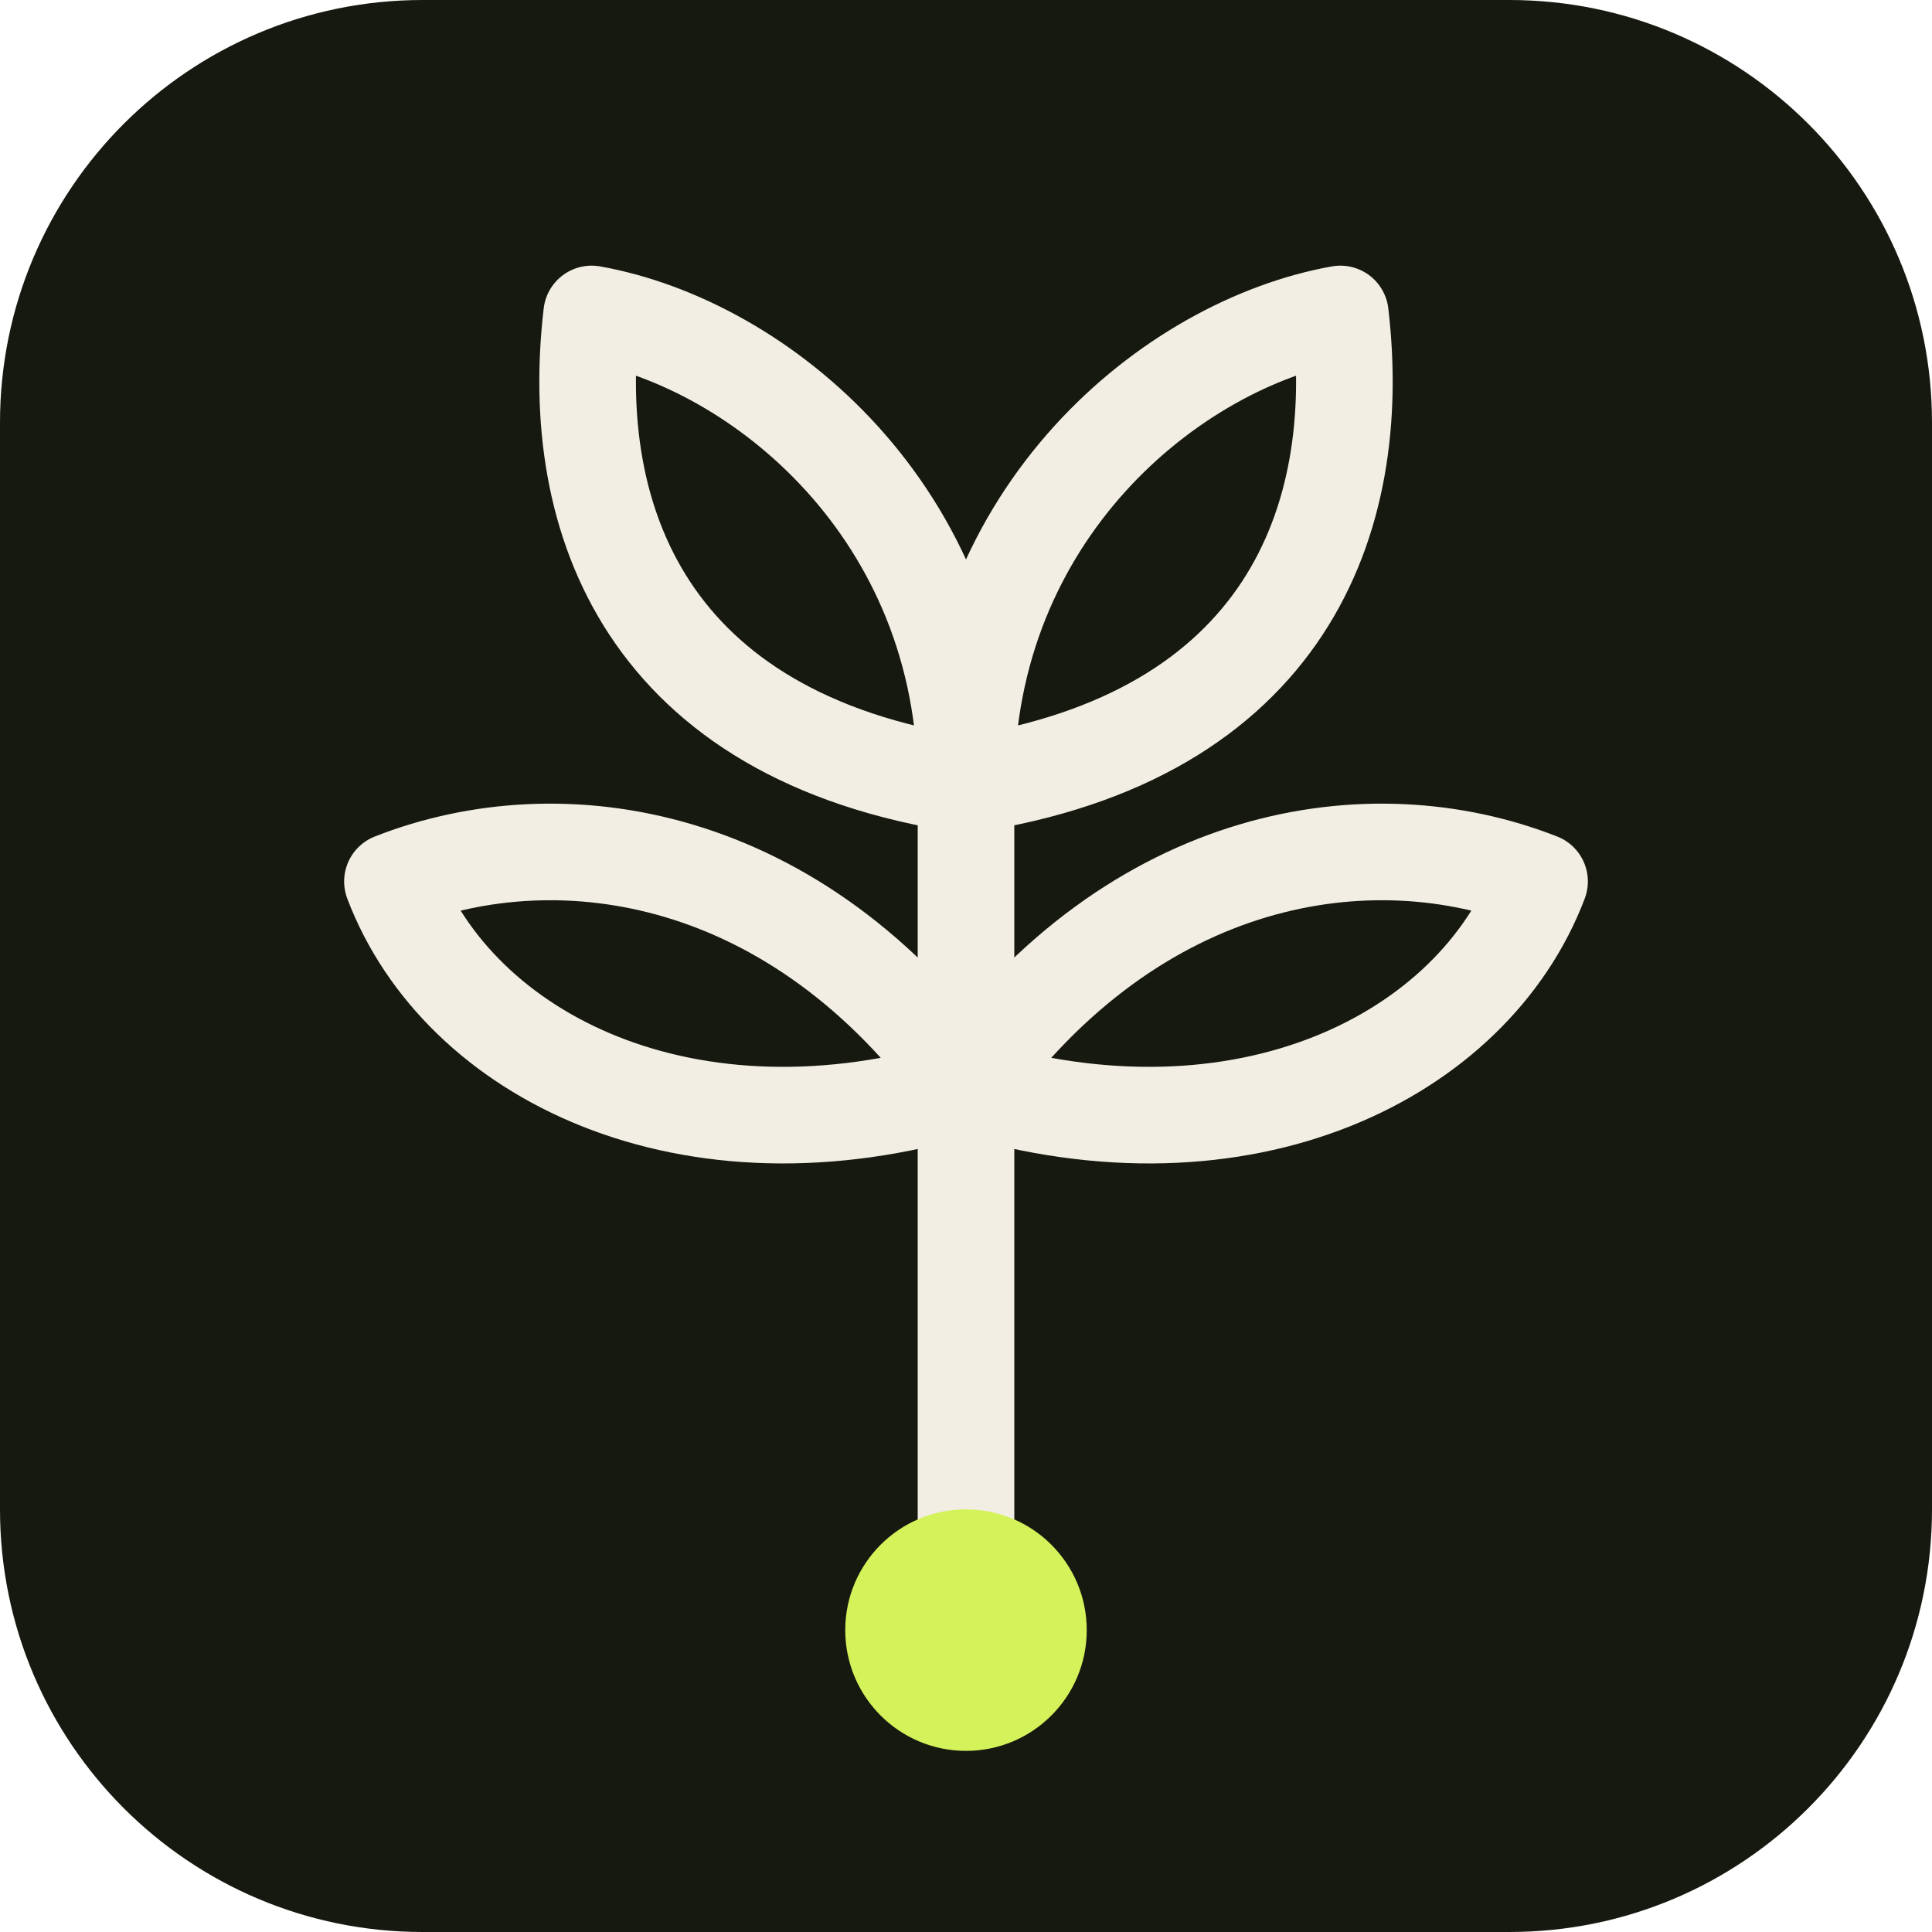
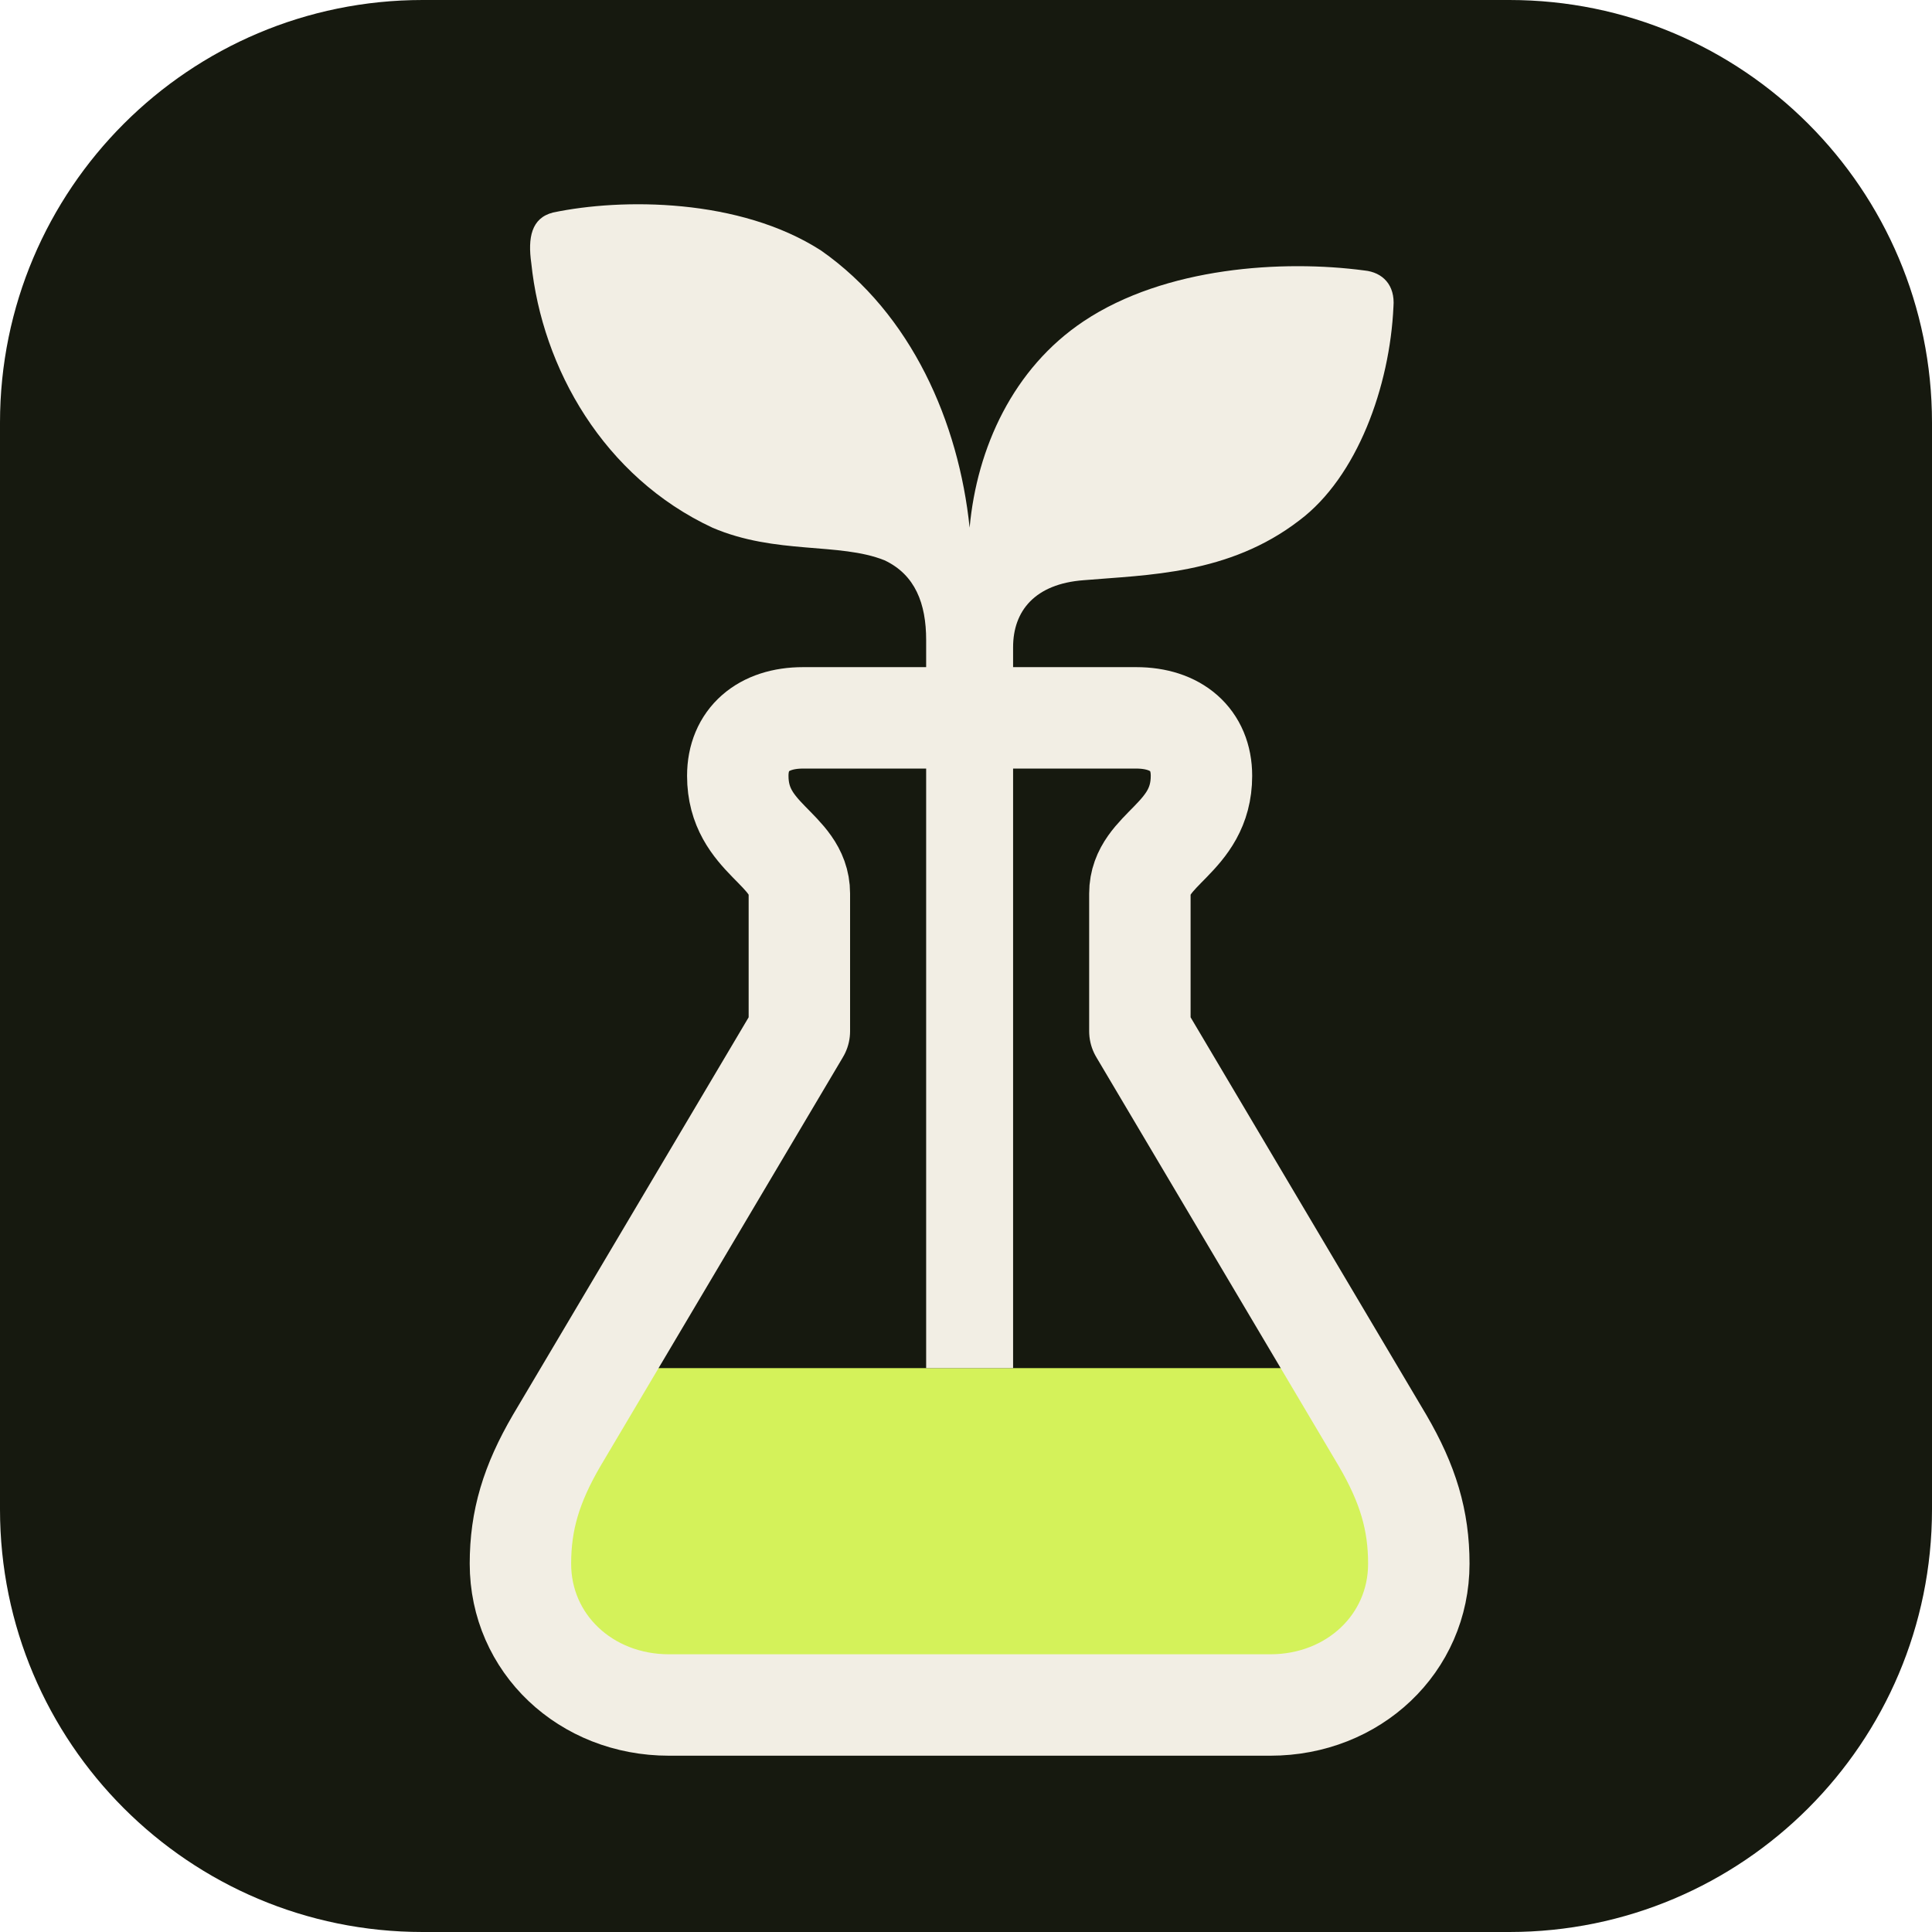
<svg xmlns="http://www.w3.org/2000/svg" viewBox="0 0 32 32" width="32" height="32">
  <rect width="32" height="32" rx="7" fill="#16190f" />
-   <path d="M16 27V13M16 13c0-4.5-3.4-7.3-6.2-7.8-.4 3.4.9 7 6.2 7.8Zm0 0c0-4.5 3.4-7.3 6.2-7.8.4 3.4-.9 7-6.2 7.8Zm0 5c-2.8-3.9-6.7-4.5-9.5-3.4 1.1 2.9 4.9 4.8 9.5 3.4m0 0c2.8-3.9 6.7-4.5 9.5-3.4-1.1 2.9-4.9 4.8-9.5 3.4" fill="none" stroke="#f2eee4" stroke-width="1.6" stroke-linecap="round" stroke-linejoin="round" />
-   <circle cx="16" cy="27" r="2" fill="#d4f25a" />
+   <svg x="2.5" y="2.5" width="27" height="27" viewBox="5 6 90 90">
+     <path d="M29.8 73.2H70.2L72.6 77.2C74 79.6 74.6 81.6 74.6 84C74.6 88.4 71 91.8 66.4 91.8H33.6C29 91.8 25.4 88.4 25.4 84C25.4 81.6 26 79.6 27.4 77.2Z" fill="#d4f25a" />
+     <path d="M40.8 47C40.8 44.5 37.4 44 37.4 40.5C37.4 38.5 38.8 37.3 41 37.3H59.4C61.6 37.3 63 38.5 63 40.5C63 44 59.6 44.5 59.6 47V54.6L73 77.2C74.4 79.6 75 81.6 75 84C75 88.4 71.4 91.8 66.8 91.8H33.6C29 91.8 25.4 88.4 25.4 84C25.4 81.6 26 79.6 27.4 77.2L40.8 54.6Z" fill="none" stroke="#f2eee4" stroke-width="5.6" stroke-linejoin="round" />
+     <path d="M50.2 26.8C49.6 21 47 15 42 11.5C37.5 8.6 31 8.6 27.2 9.4C26 9.7 25.8 10.8 26 12.2C26.6 18 30 24 36 26.8C39.5 28.3 43 27.6 45.5 28.6C47.2 29.4 47.8 31 47.8 33V73.2H52.6V33.4C52.6 31.4 53.8 29.9 56.5 29.7C60 29.4 64.5 29.4 68.4 26.4C71.6 24 73.4 19 73.6 14.6C73.7 13.4 73 12.7 72 12.6C67.5 12 61 12.4 56.5 15.4C52.6 18 50.6 22.4 50.2 26.8Z" fill="#f2eee4" />
+   </svg>
</svg>
